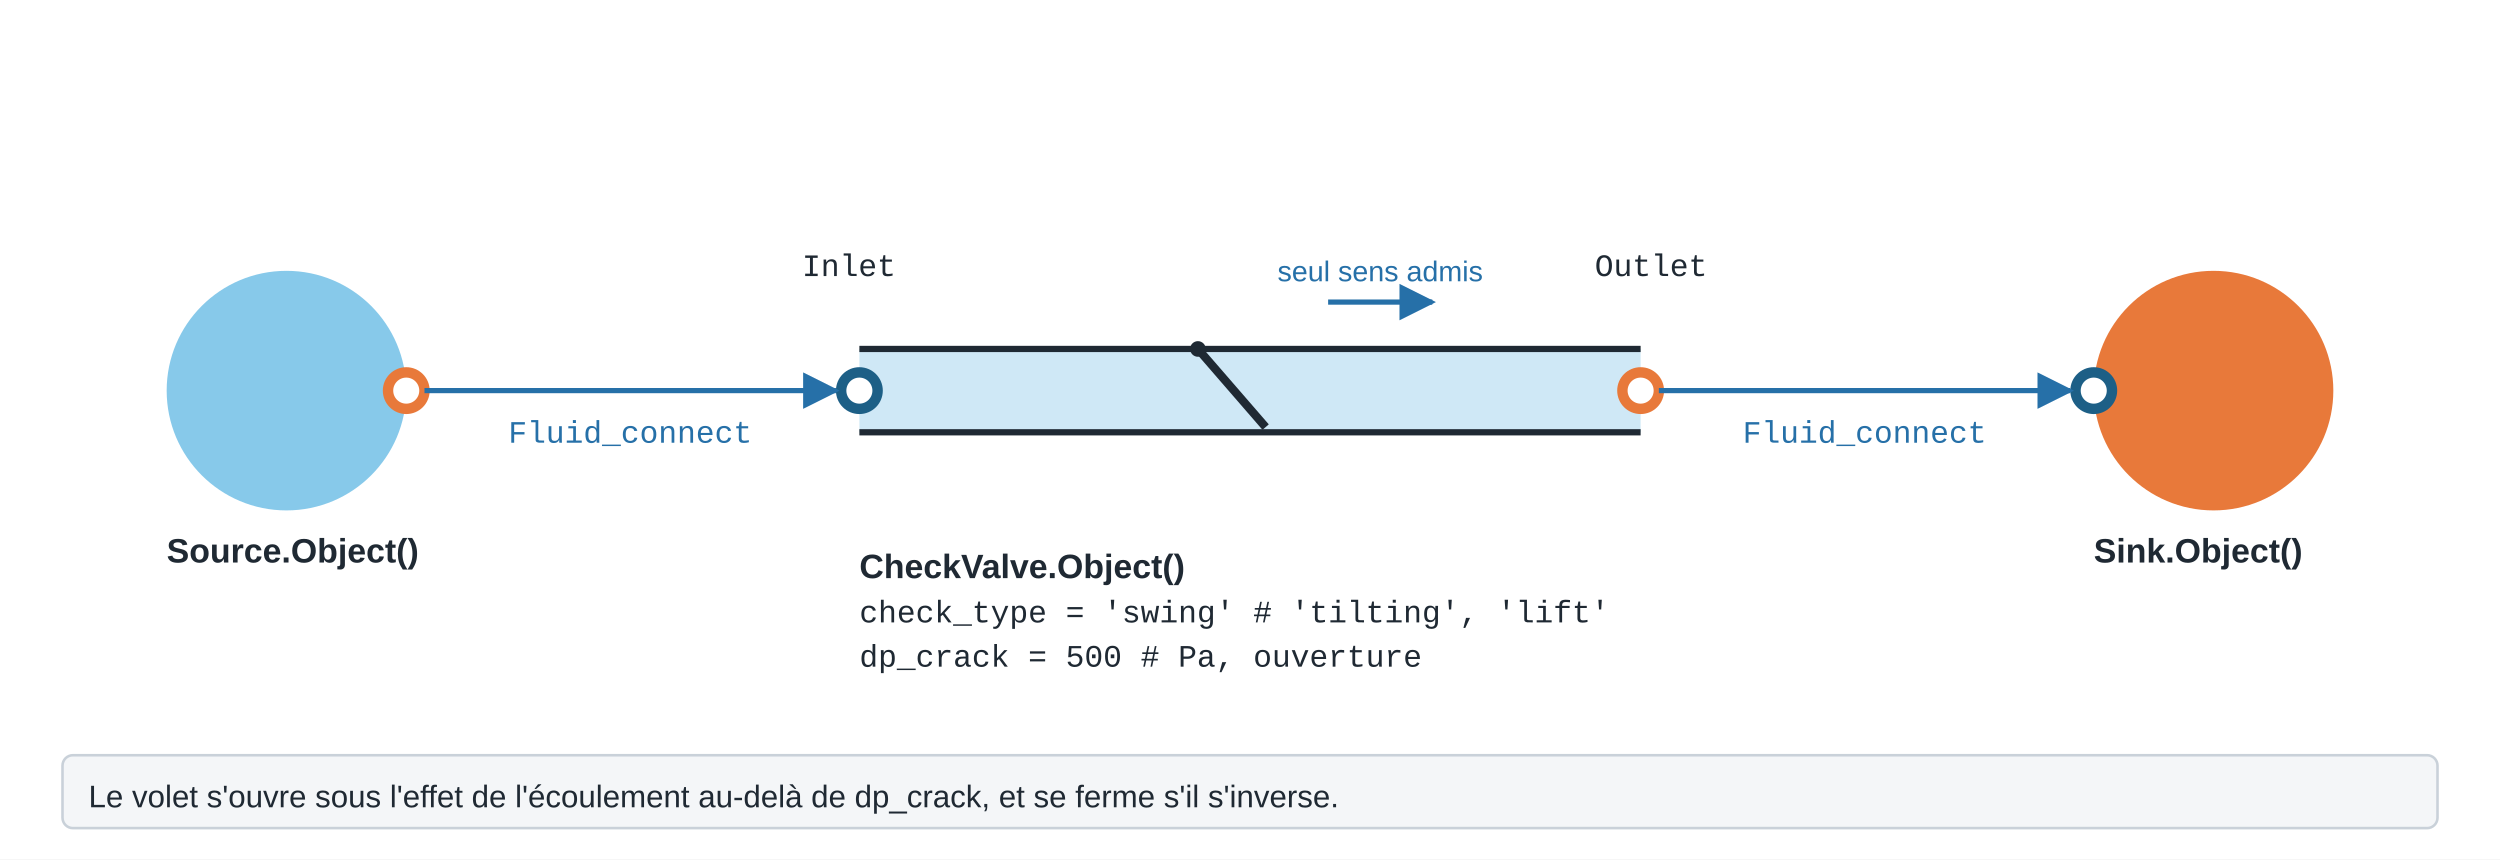
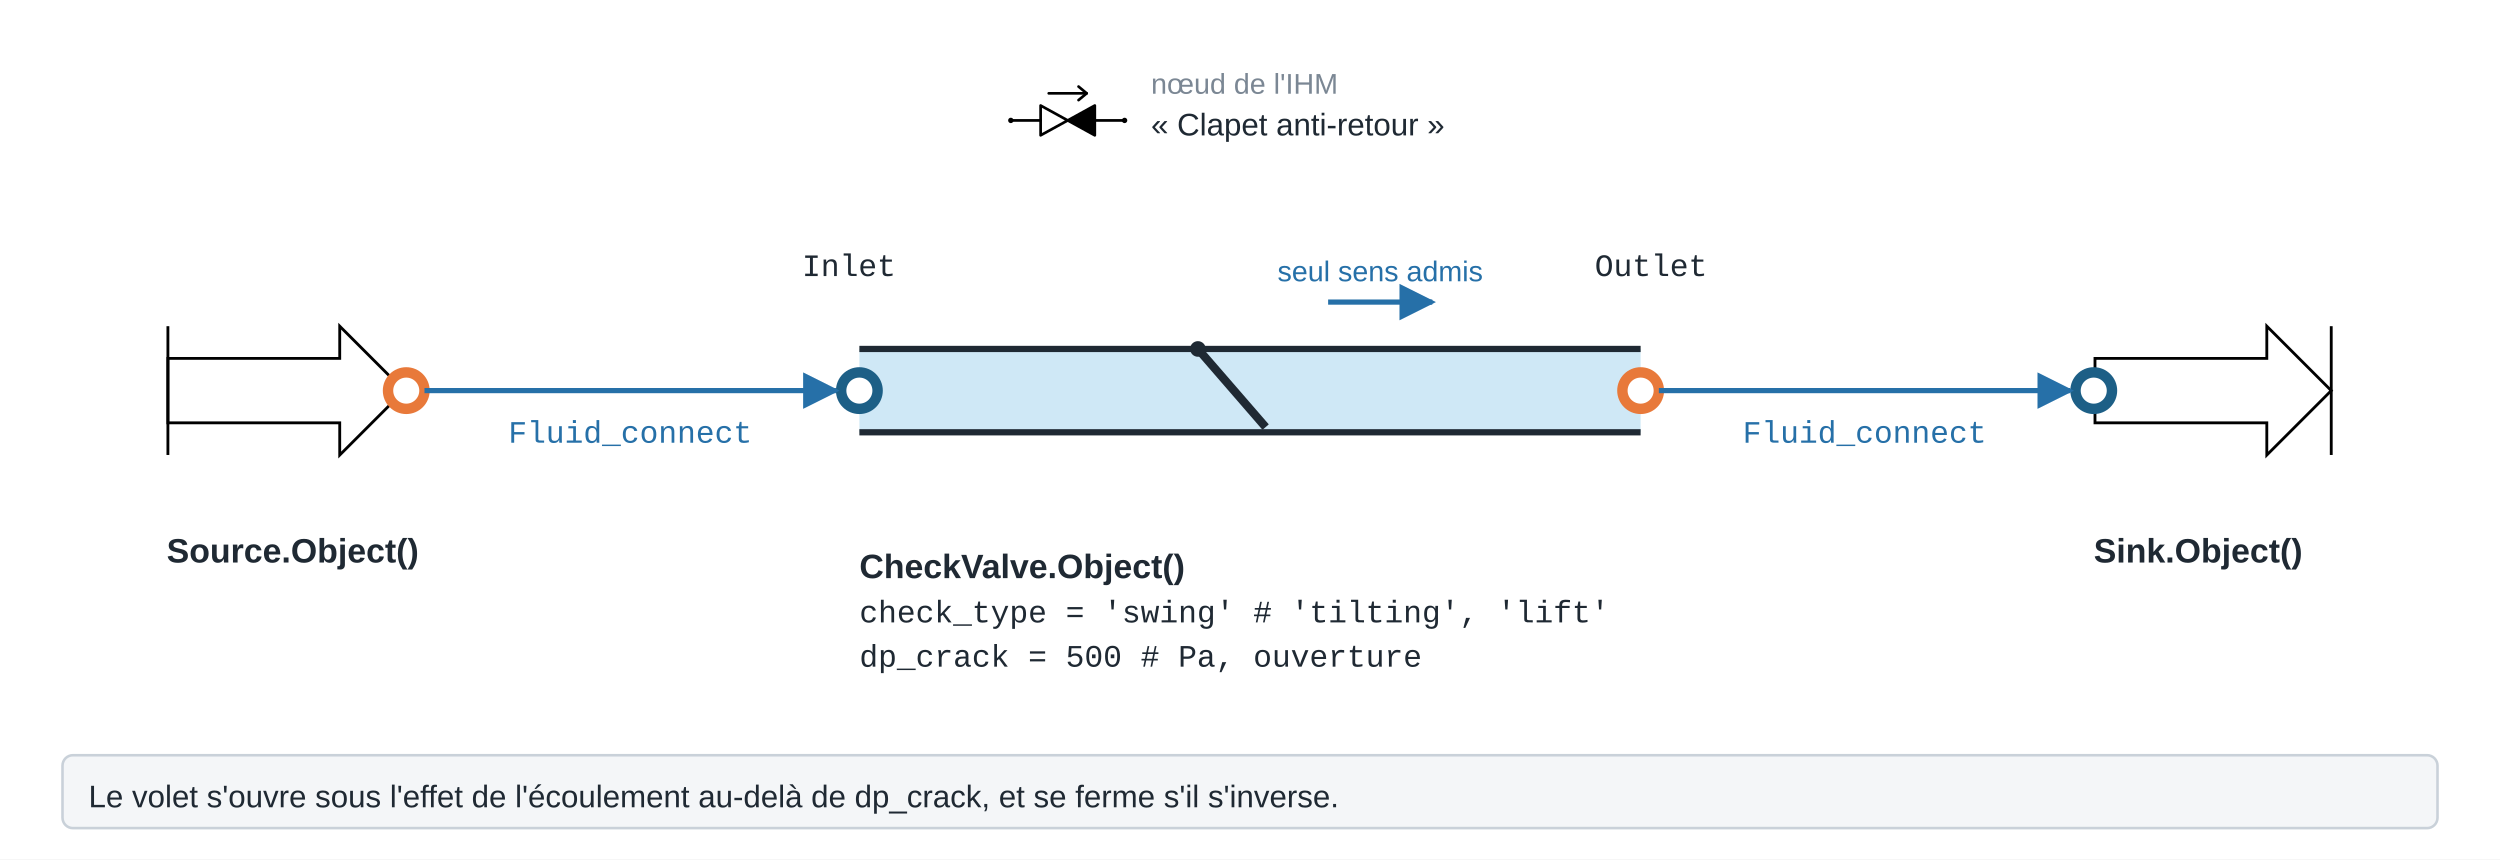
<svg xmlns="http://www.w3.org/2000/svg" width="960" height="330" viewBox="0 0 960 330" role="img" aria-label="Clapet anti-retour">
  <defs>
    <marker id="fleche" viewBox="0 0 10 10" refX="9" refY="5" markerWidth="7" markerHeight="7" orient="auto-start-end">
      <path d="M 0 0 L 10 5 L 0 10 z" fill="#1f2933" />
    </marker>
    <marker id="fleche_cote" viewBox="0 0 10 10" refX="9" refY="5" markerWidth="6" markerHeight="6" orient="auto-start-end">
      <path d="M 0 0 L 10 5 L 0 10 z" fill="#b46a00" />
    </marker>
    <marker id="fleche_flux" viewBox="0 0 10 10" refX="9" refY="5" markerWidth="7" markerHeight="7" orient="auto-start-end">
      <path d="M 0 0 L 10 5 L 0 10 z" fill="#2670a8" />
    </marker>
  </defs>
  <rect width="960" height="330" fill="#ffffff" />
-   <circle cx="110.0" cy="150.0" r="46.0" fill="#87c9ea" stroke="none" stroke-width="0.0" />
+   <g transform="translate(64.00 123.83) scale(0.3172)">
+     <g transform="translate(-91 -451)">
+       <path d="M92.5 494.5 300.5 494.5 300.5 455.5 378.5 533.5 300.5 611.501 300.5 572.501 92.5 572.501Z" stroke="#000000" stroke-width="3.438" stroke-miterlimit="8" fill="none" fill-rule="evenodd" />
+       <path d="M92.5 455.5 92.5 611.405" stroke="#000000" stroke-width="3.438" stroke-miterlimit="8" fill="none" fill-rule="evenodd" />
+     </g>
+   </g>
  <text x="64.0" y="216.0" fill="#1f2933" text-anchor="start" font-family="Segoe UI, Arial, Helvetica, sans-serif" font-size="13" font-weight="600">Source.Object()</text>
  <circle cx="156.0" cy="150.0" r="7.0" fill="#ffffff" stroke="#e8793a" stroke-width="4" />
-   <circle cx="850.0" cy="150.0" r="46.0" fill="#e8793a" stroke="none" stroke-width="0.0" />
+   <g transform="translate(804.00 123.83) scale(0.3172)">
+     <g transform="translate(-91 -671)">
+       <path d="M92.5 714.5 300.5 714.5 300.5 675.5 378.5 753.5 300.5 831.501 300.5 792.501 92.5 792.501Z" stroke="#000000" stroke-width="3.438" stroke-miterlimit="8" fill="none" fill-rule="evenodd" />
+       <path d="M378.5 675.5 378.5 831.405" stroke="#000000" stroke-width="3.438" stroke-miterlimit="8" fill="none" fill-rule="evenodd" />
+     </g>
+   </g>
  <text x="804.0" y="216.0" fill="#1f2933" text-anchor="start" font-family="Segoe UI, Arial, Helvetica, sans-serif" font-size="13" font-weight="600">Sink.Object()</text>
+   <g transform="translate(384.00 14.00) scale(0.52)">
+     <g fill="none" stroke="#000000" stroke-width="2" stroke-linecap="round" stroke-linejoin="round">
+       <polygon points="30,51 30,73 50,62" />
+       <polygon points="70,51 70,73 50,62" fill="#000000" />
+       <line x1="30" y1="62" x2="8" y2="62" />
+       <line x1="70" y1="62" x2="92" y2="62" />
+       <line x1="36" y1="42" x2="64" y2="42" />
+       <polyline points="58,37 64,42 58,47" />
+     </g>
+     <g class="ports">
+       <circle class="port" cx="8" cy="62" r="2.0" fill="#000000" stroke="none" data-port="port-w" data-dir="w" data-role="inlet" />
+       <circle class="port" cx="92" cy="62" r="2.0" fill="#000000" stroke="none" data-port="port-e" data-dir="e" data-role="outlet" />
+     </g>
+   </g>
+   <text x="442.0" y="36.0" fill="#7b8794" text-anchor="start" font-family="Segoe UI, Arial, Helvetica, sans-serif" font-size="11">nœud de l'IHM</text>
+   <text x="442.0" y="52.0" fill="#1f2933" text-anchor="start" font-family="Segoe UI, Arial, Helvetica, sans-serif" font-size="12">« Clapet anti-retour »</text>
  <circle cx="804.0" cy="150.0" r="7.0" fill="#ffffff" stroke="#1d5f86" stroke-width="4" />
  <rect x="330.0" y="134.0" width="300.0" height="32.0" rx="0" fill="#cfe8f6" stroke="none" stroke-width="0" />
  <line x1="330.0" y1="134.0" x2="630.0" y2="134.0" stroke="#1f2933" stroke-width="2.4" />
  <line x1="330.0" y1="166.0" x2="630.0" y2="166.0" stroke="#1f2933" stroke-width="2.4" />
  <line x1="460.0" y1="134.0" x2="486.0" y2="164.0" stroke="#1f2933" stroke-width="3.2" />
  <circle cx="460.0" cy="134.0" r="3.0" fill="#1f2933" stroke="none" stroke-width="0.0" />
  <line x1="510.0" y1="116.0" x2="550.0" y2="116.0" stroke="#2670a8" stroke-width="2.0" marker-end="url(#fleche_flux)" />
  <text x="530.0" y="108.0" fill="#2670a8" text-anchor="middle" font-family="Segoe UI, Arial, Helvetica, sans-serif" font-size="11">seul sens admis</text>
  <circle cx="330.0" cy="150.0" r="7.0" fill="#ffffff" stroke="#1d5f86" stroke-width="4" />
  <circle cx="630.0" cy="150.0" r="7.0" fill="#ffffff" stroke="#e8793a" stroke-width="4" />
  <text x="326.0" y="106.0" fill="#1f2933" text-anchor="middle" font-family="Consolas, Courier New, monospace" font-size="12">Inlet</text>
  <text x="634.0" y="106.0" fill="#1f2933" text-anchor="middle" font-family="Consolas, Courier New, monospace" font-size="12">Outlet</text>
  <polyline points="163.00,150.00 321.00,150.00" fill="none" stroke="#2670a8" stroke-width="2.0" stroke-linejoin="round" marker-end="url(#fleche_flux)" />
  <text x="242.0" y="170.0" fill="#2670a8" text-anchor="middle" font-family="Consolas, Courier New, monospace" font-size="12">Fluid_connect</text>
  <polyline points="637.00,150.00 795.00,150.00" fill="none" stroke="#2670a8" stroke-width="2.0" stroke-linejoin="round" marker-end="url(#fleche_flux)" />
  <text x="716.0" y="170.0" fill="#2670a8" text-anchor="middle" font-family="Consolas, Courier New, monospace" font-size="12">Fluid_connect</text>
  <text x="330.0" y="222.0" fill="#1f2933" text-anchor="start" font-family="Segoe UI, Arial, Helvetica, sans-serif" font-size="13" font-weight="600">CheckValve.Object()</text>
  <text x="330.0" y="239.0" fill="#1f2933" text-anchor="start" font-family="Consolas, Courier New, monospace" font-size="12">check_type = 'swing'   # 'tilting', 'lift'</text>
  <text x="330.0" y="256.0" fill="#1f2933" text-anchor="start" font-family="Consolas, Courier New, monospace" font-size="12">dp_crack = 500         # Pa, ouverture</text>
  <rect x="24.0" y="290.0" width="912.0" height="28.0" rx="4" fill="#f4f6f8" stroke="#c9d1d9" stroke-width="1.0" />
  <text x="34.0" y="310.0" fill="#1f2933" text-anchor="start" font-family="Segoe UI, Arial, Helvetica, sans-serif" font-size="12">Le volet s'ouvre sous l'effet de l'écoulement au-delà de dp_crack, et se ferme s'il s'inverse.</text>
</svg>
